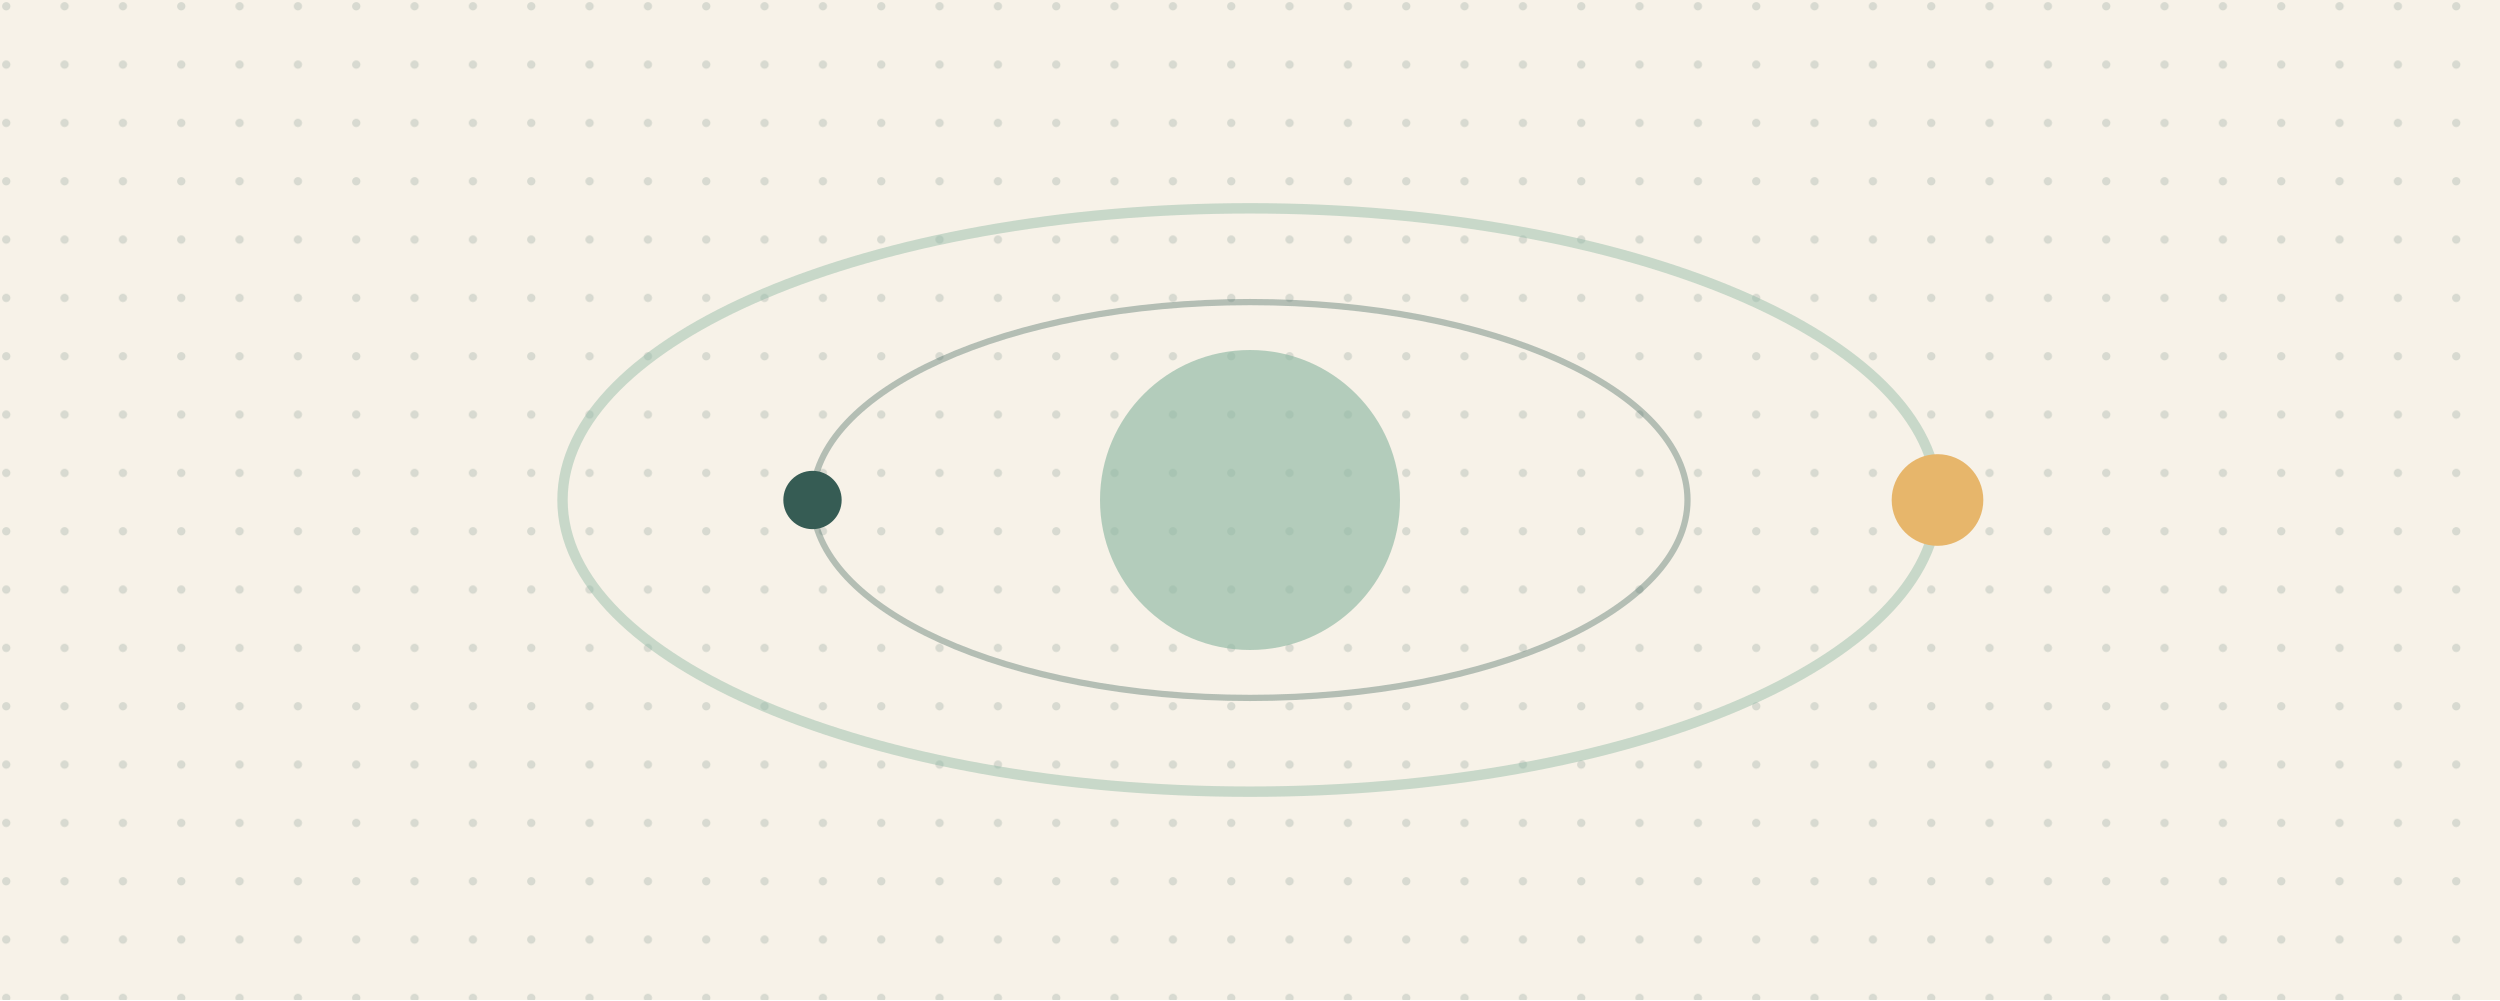
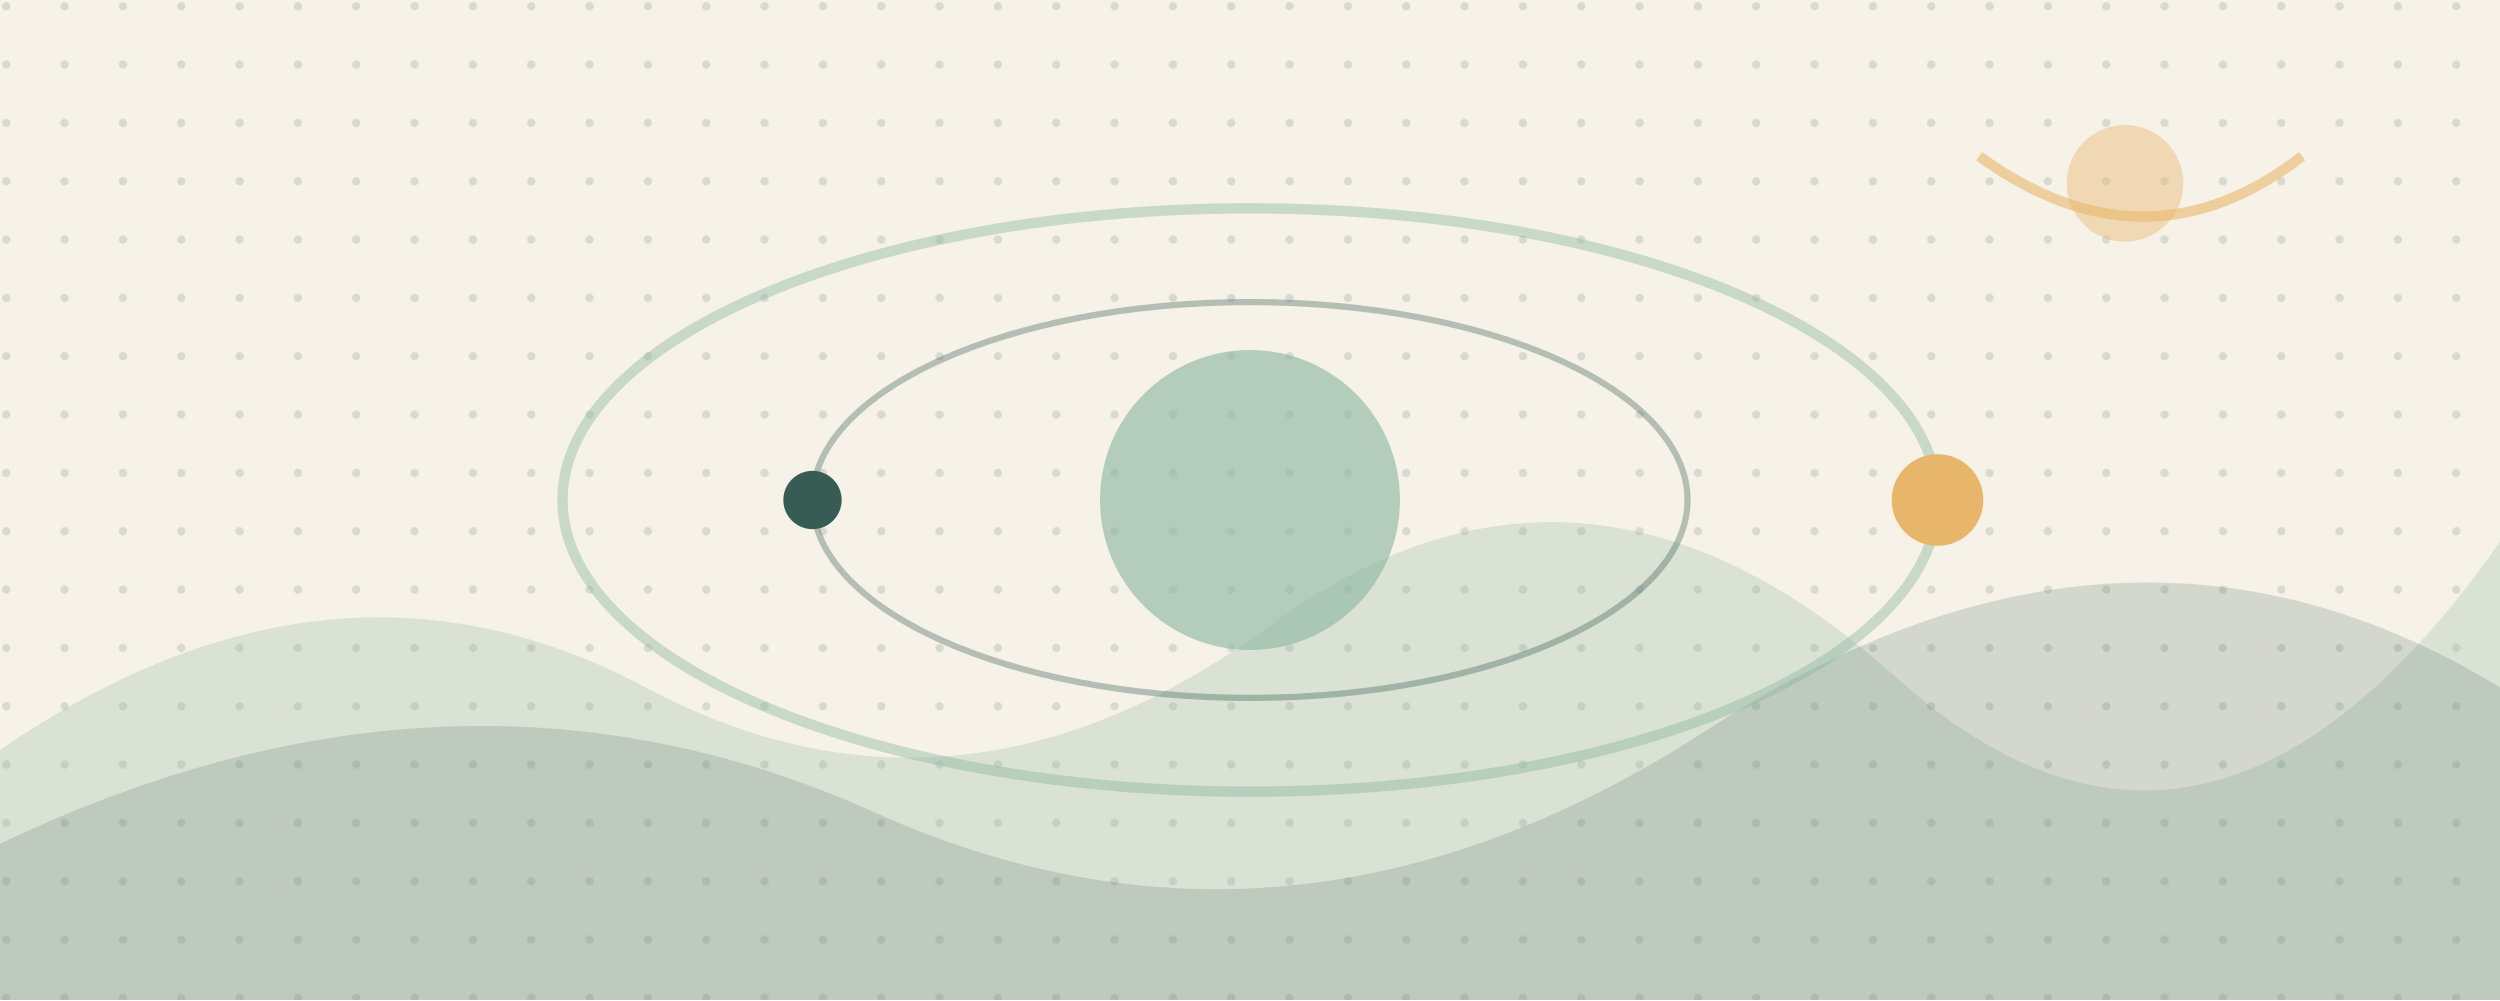
<svg xmlns="http://www.w3.org/2000/svg" viewBox="0 0 1200 480" role="img" aria-label="原创动态视觉素材 004">
  <style>.motion{animation:orbit 4.8s ease-in-out infinite;transform-box:fill-box;transform-origin:center}@keyframes orbit{0%,100%{transform:none;opacity:1}50%{transform:rotate(360deg)}}@media(prefers-reduced-motion:reduce){.motion{animation:none}}</style>
  <defs>
-     <linearGradient id="g20" x1="0" y1="0" x2="1" y2="1">
+     <linearGradient id="g0" x1="0" y1="0" x2="1" y2="1">
      <stop stop-color="#8fb8a3" />
      <stop offset="1" stop-color="#365c54" />
    </linearGradient>
-     <linearGradient id="fade20" x1="0" y1="0" x2="1" y2="0">
+     <linearGradient id="fade0" x1="0" y1="0" x2="1" y2="0">
      <stop stop-color="#8fb8a3" stop-opacity="0" />
      <stop offset=".5" stop-color="#8fb8a3" stop-opacity=".65" />
      <stop offset="1" stop-color="#8fb8a3" stop-opacity="0" />
    </linearGradient>
-     <pattern id="dots20" width="28" height="28" patternUnits="userSpaceOnUse">
+     <pattern id="dots0" width="28" height="28" patternUnits="userSpaceOnUse">
      <circle cx="3" cy="3" r="2" fill="#365c54" opacity=".16" />
    </pattern>
-     <filter id="soft20">
+     <filter id="soft0">
      <feGaussianBlur stdDeviation="18" />
    </filter>
  </defs>
  <rect width="1200" height="480" fill="#f7f2e8" />
-   <rect width="1200" height="480" fill="url(#dots20)" />
+   <rect width="1200" height="480" fill="url(#dots0)" />
+   <path d="M0 360 Q160 250 310 330 T610 300 T910 325 T1200 260 V480H0Z" fill="#8fb8a3" opacity=".28" />
+   <path d="M0 405 Q220 300 420 390 T820 350 T1200 330 V480H0Z" fill="#365c54" opacity=".18" />
+   <path d="M950 75q80 58 155 0" fill="none" stroke="#e7b66b" stroke-width="5" opacity=".6" />
+   <circle cx="1020" cy="88" r="28" fill="#e7b66b" opacity=".42" />
  <g transform="translate(600 240)">
    <ellipse rx="330" ry="140" fill="none" stroke="#8fb8a3" stroke-width="5" opacity=".45" />
    <ellipse rx="210" ry="95" fill="none" stroke="#365c54" stroke-width="3" opacity=".35" />
    <g class="motion">
      <circle cx="330" r="22" fill="#e7b66b" />
      <circle cx="-210" r="14" fill="#365c54" />
    </g>
    <circle r="72" fill="#8fb8a3" opacity=".65" />
  </g>
</svg>
